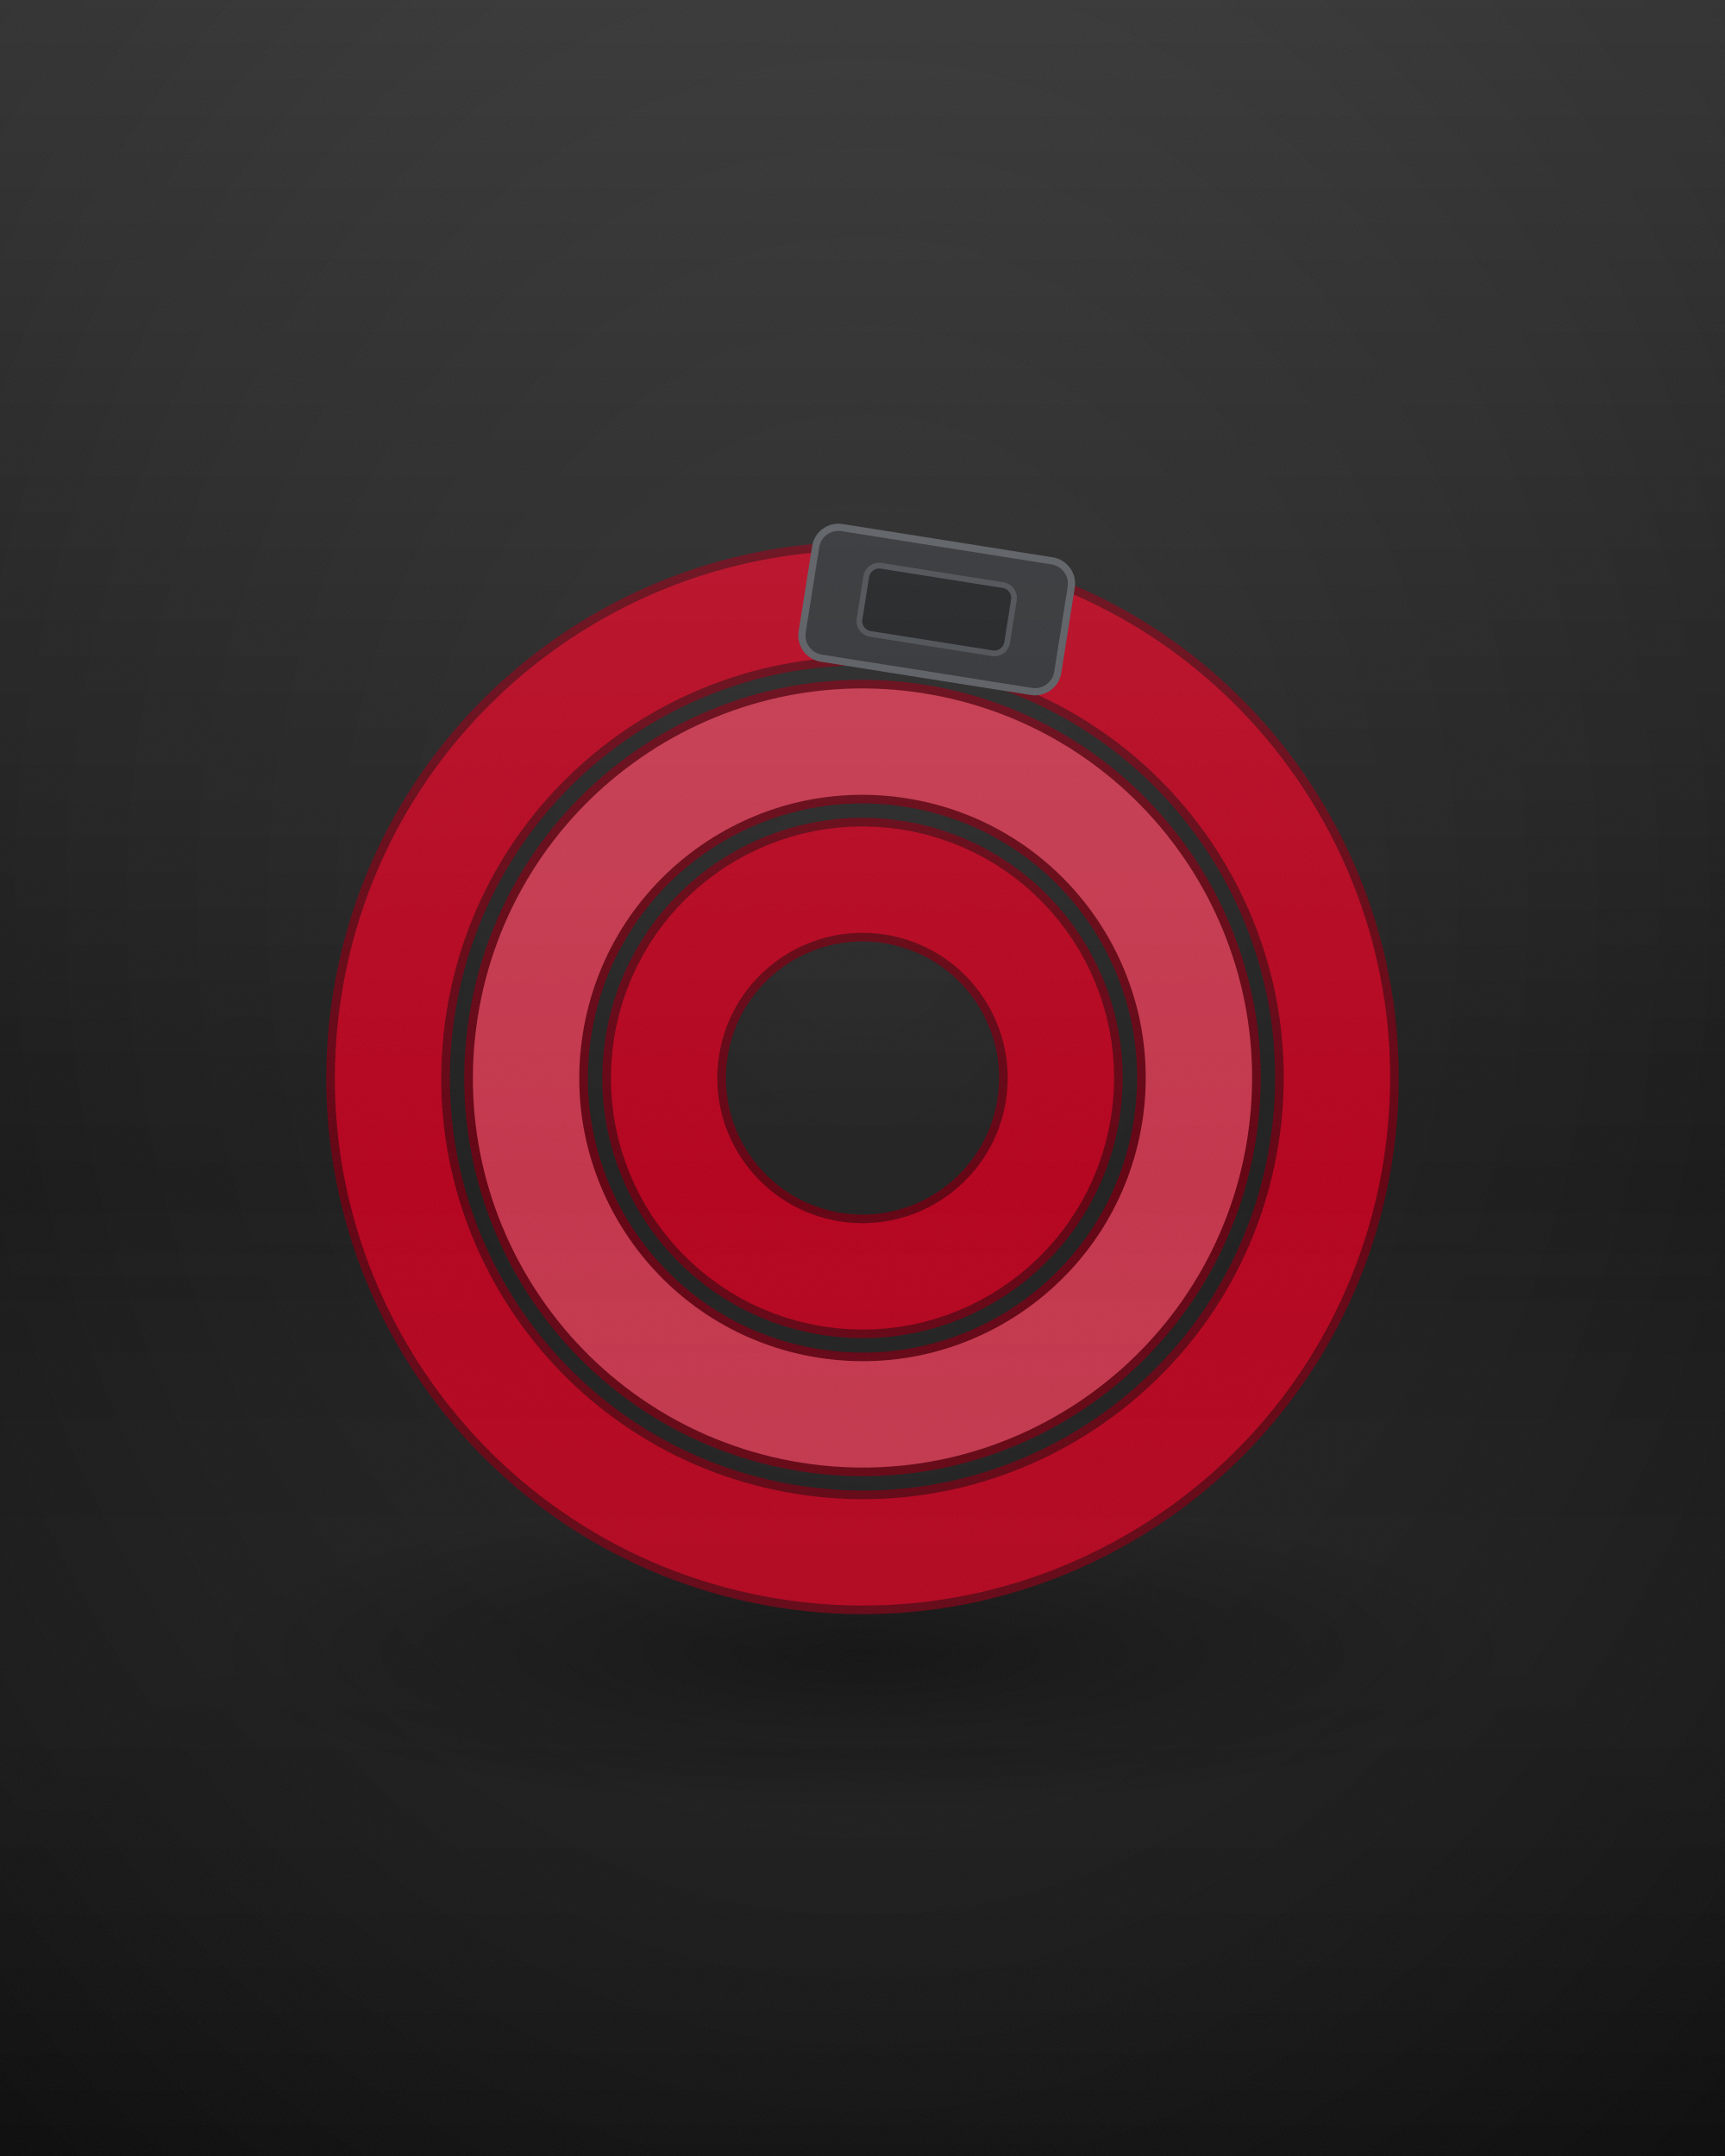
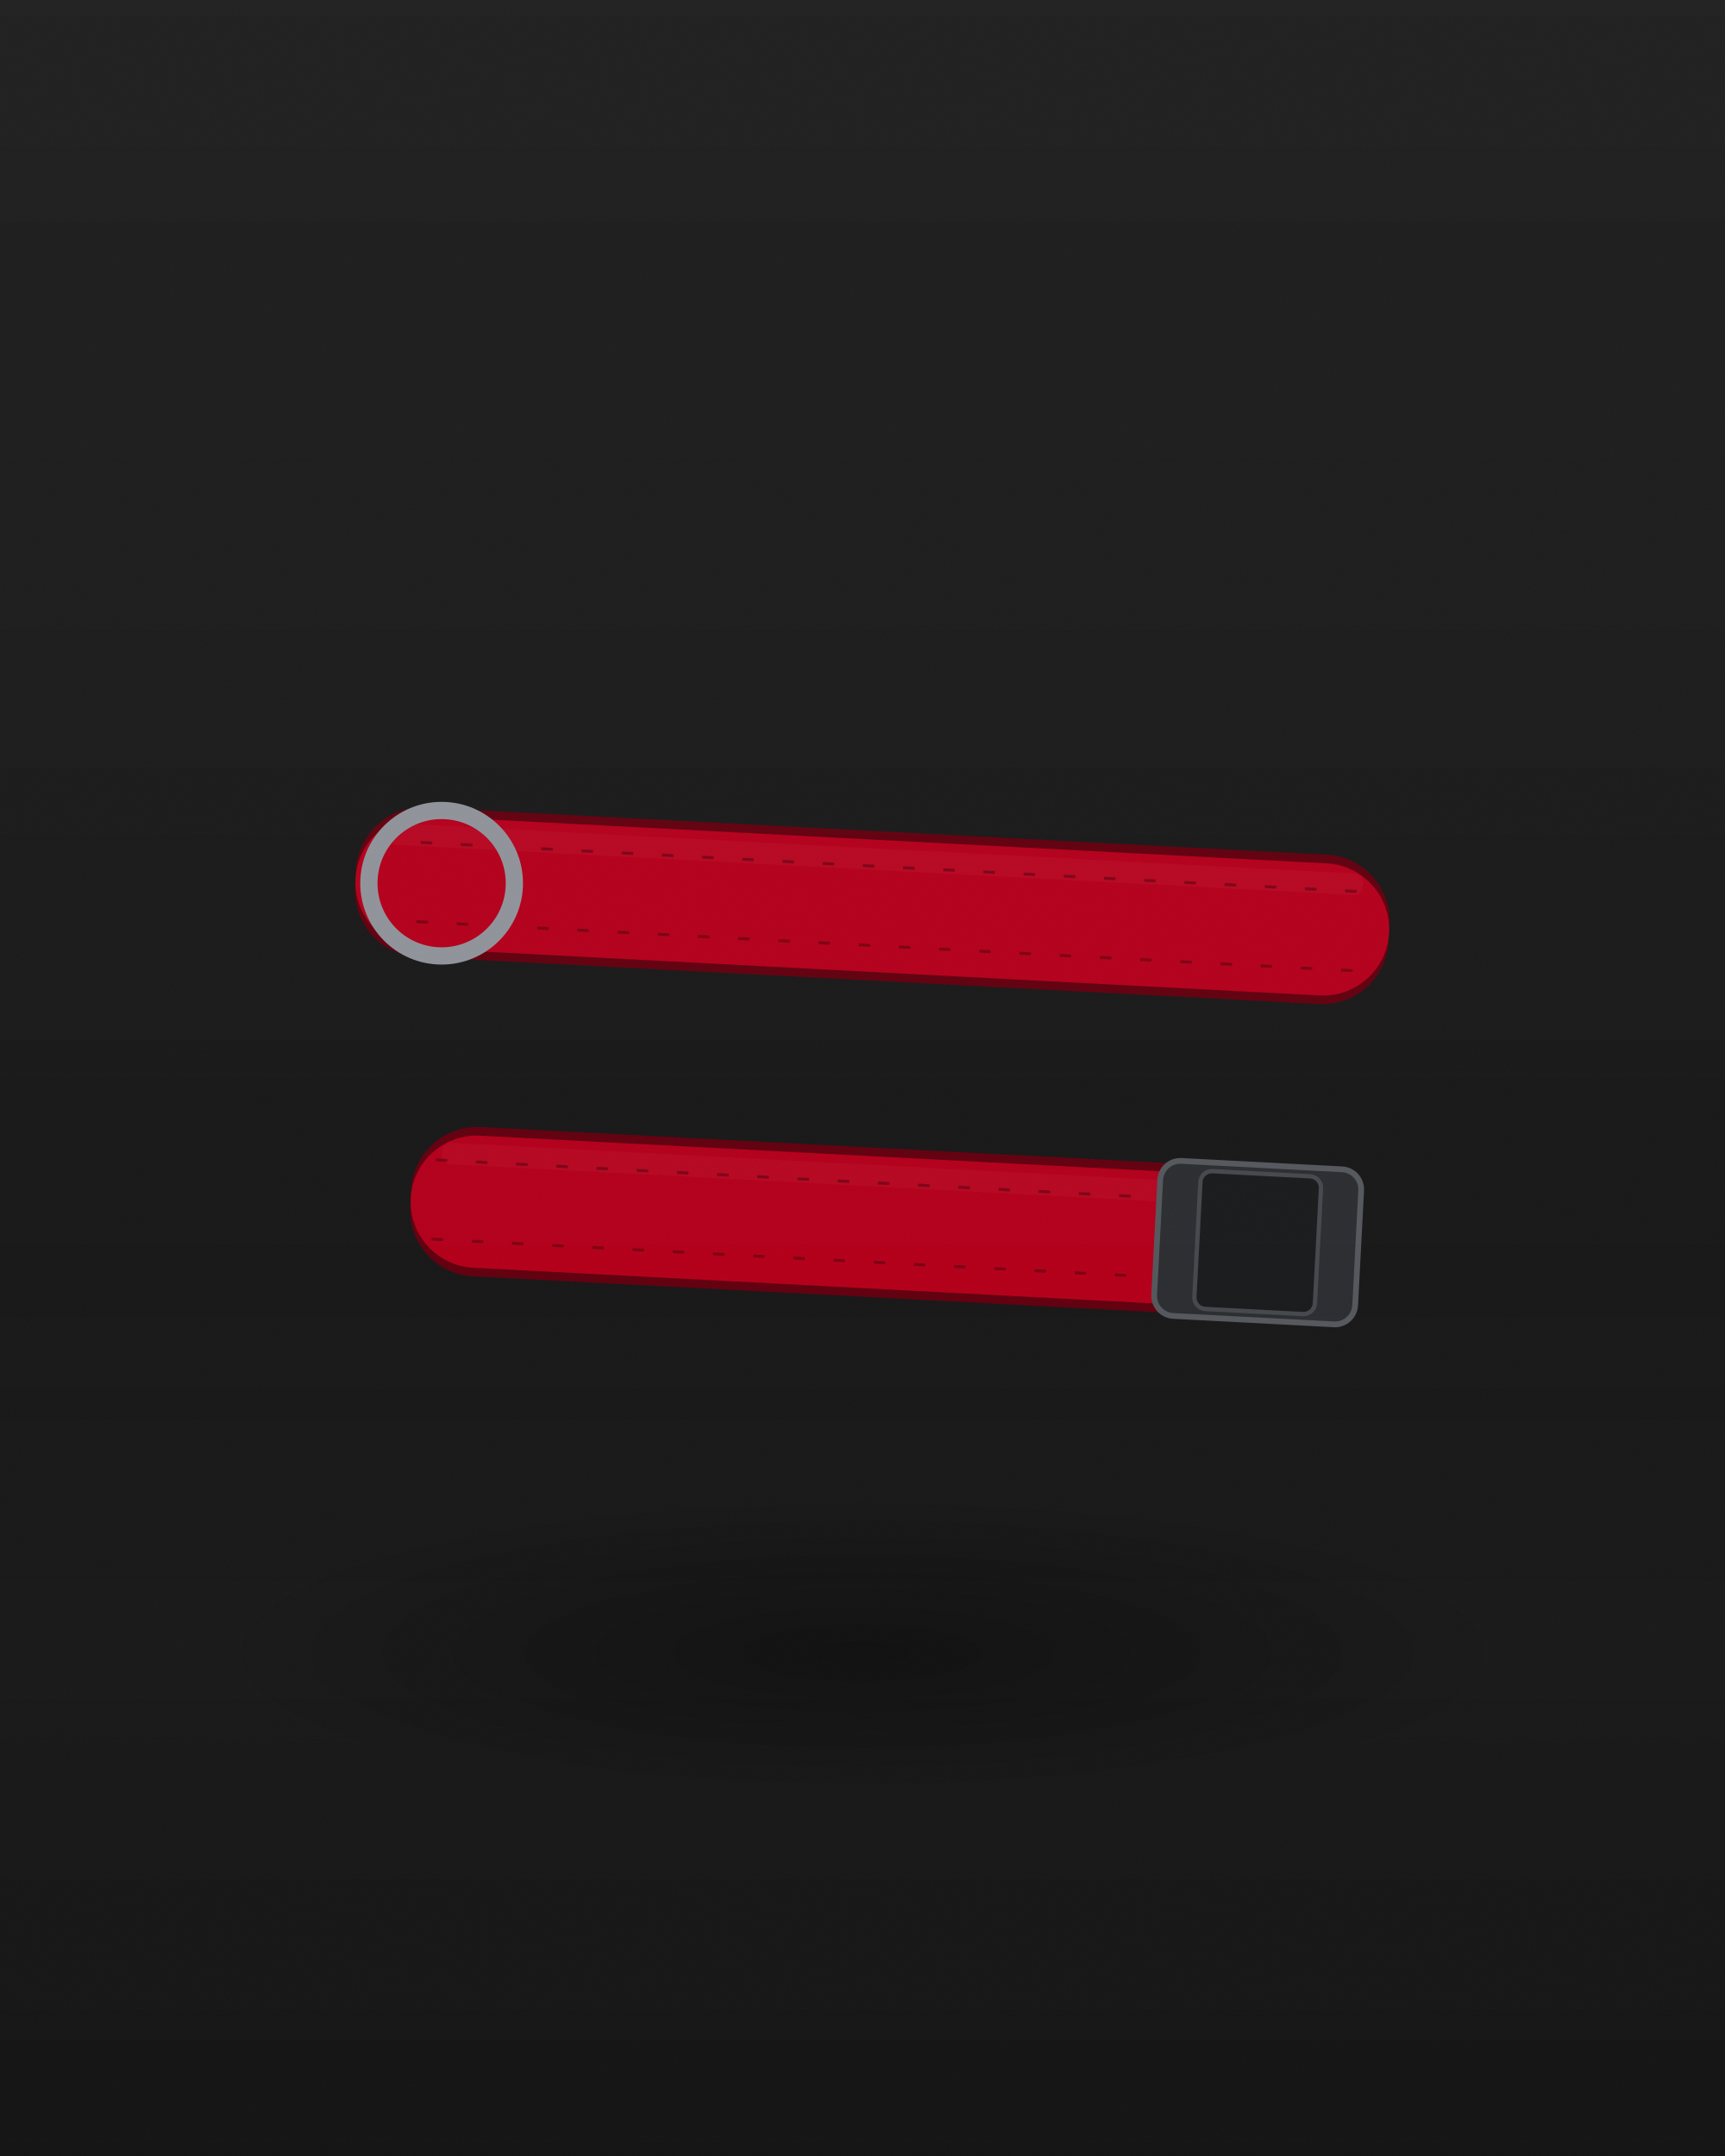
<svg xmlns="http://www.w3.org/2000/svg" width="1200" height="1500" viewBox="0 0 1200 1500">
  <defs>
-     <radialGradient id="bg-pulse-e-collar-strap-4" cx="50%" cy="42%" r="75%">
-       <stop offset="0%" stop-color="#232323" />
-       <stop offset="60%" stop-color="#181818" />
-       <stop offset="100%" stop-color="#0e0e0e" />
-     </radialGradient>
+     <linearGradient id="bg-pulse-e-collar-strap-4" x1="0" y1="0" x2="0" y2="1">
+       <stop offset="0%" stop-color="#1c1c1c" />
+       <stop offset="100%" stop-color="#151515" />
+     </linearGradient>
    <radialGradient id="floor-pulse-e-collar-strap-4" cx="50%" cy="50%" r="50%">
-       <stop offset="0%" stop-color="#000000" stop-opacity="0.55" />
+       <stop offset="0%" stop-color="#000000" stop-opacity="0.4" />
      <stop offset="100%" stop-color="#000000" stop-opacity="0" />
    </radialGradient>
    <filter id="grain-pulse-e-collar-strap-4">
-       <feTurbulence type="fractalNoise" baseFrequency="0.9" numOctaves="2" stitchTiles="stitch" />
-       <feColorMatrix type="matrix" values="0 0 0 0 1  0 0 0 0 1  0 0 0 0 1  0 0 0 0.03 0" />
+       <feTurbulence type="fractalNoise" baseFrequency="0.85" numOctaves="1" stitchTiles="stitch" />
+       <feColorMatrix type="matrix" values="0 0 0 0 1  0 0 0 0 1  0 0 0 0 1  0 0 0 0.012 0" />
    </filter>
    <linearGradient id="sheen-pulse-e-collar-strap-4" x1="0" y1="0" x2="0" y2="1">
-       <stop offset="0%" stop-color="#ffffff" stop-opacity="0.28" />
-       <stop offset="55%" stop-color="#ffffff" stop-opacity="0.02" />
-       <stop offset="100%" stop-color="#000000" stop-opacity="0.25" />
+       <stop offset="0%" stop-color="#ffffff" stop-opacity="0.05" />
+       <stop offset="60%" stop-color="#ffffff" stop-opacity="0" />
+       <stop offset="100%" stop-color="#000000" stop-opacity="0.08" />
    </linearGradient>
  </defs>
  <rect width="1200" height="1500" fill="url(#bg-pulse-e-collar-strap-4)" />
  <ellipse cx="600" cy="1150" rx="460" ry="110" fill="url(#floor-pulse-e-collar-strap-4)" />
-   <g transform="translate(600 750) rotate(9)">
-     <circle r="330" fill="none" stroke="#62000f" stroke-width="86" />
-     <circle r="330" fill="none" stroke="#B3001B" stroke-width="74" />
-     <circle r="234" fill="none" stroke="#62000f" stroke-width="86" />
-     <circle r="234" fill="none" stroke="#c23349" stroke-width="74" />
-     <circle r="138" fill="none" stroke="#62000f" stroke-width="86" />
-     <circle r="138" fill="none" stroke="#B3001B" stroke-width="74" />
-     <g transform="translate(0 -330)">
-       <rect x="-90" y="-46" width="180" height="92" rx="16" fill="#2b2d30" stroke="#54575c" stroke-width="5" />
-       <rect x="-52" y="-24" width="104" height="48" rx="9" fill="#1a1b1d" stroke="#45484d" stroke-width="4" />
+   <g transform="translate(600 760) rotate(3)">
+     <rect x="-360" y="-182" width="720" height="104" rx="46" fill="#62000f" />
+     <rect x="-360" y="-176" width="720" height="92" rx="46" fill="#B3001B" />
+     <rect x="-340" y="-170" width="680" height="15" rx="6" fill="#c12e44" opacity="0.16" />
+     <g stroke="#48000b" stroke-width="2" stroke-dasharray="8 20" opacity="0.5">
+       <path d="M-344 -157.6 H344" />
+       <path d="M-344 -102.4 H344" />
+     </g>
+     <rect x="-310" y="38" width="620" height="104" rx="46" fill="#62000f" />
+     <rect x="-310" y="44" width="620" height="92" rx="46" fill="#B3001B" />
+     <rect x="-290" y="50" width="580" height="15" rx="6" fill="#c12e44" opacity="0.16" />
+     <g stroke="#48000b" stroke-width="2" stroke-dasharray="8 20" opacity="0.5">
+       <path d="M-294 62.4 H294" />
+       <path d="M-294 117.6 H294" />
+     </g>
+     <g transform="translate(-300 -130)">
+       <circle r="50.6" fill="none" stroke="#8f9399" stroke-width="12" />
+     </g>
+     <g transform="translate(280 90)">
+       <rect x="-70" y="-54" width="140" height="108" rx="14" fill="#2b2d30" stroke="#54575c" stroke-width="4" />
+       <rect x="-42" y="-48" width="84" height="96" rx="8" fill="#1a1b1d" stroke="#45484d" stroke-width="3" />
    </g>
  </g>
  <rect width="1200" height="1500" fill="url(#sheen-pulse-e-collar-strap-4)" opacity="0.5" />
  <rect width="1200" height="1500" filter="url(#grain-pulse-e-collar-strap-4)" />
</svg>
